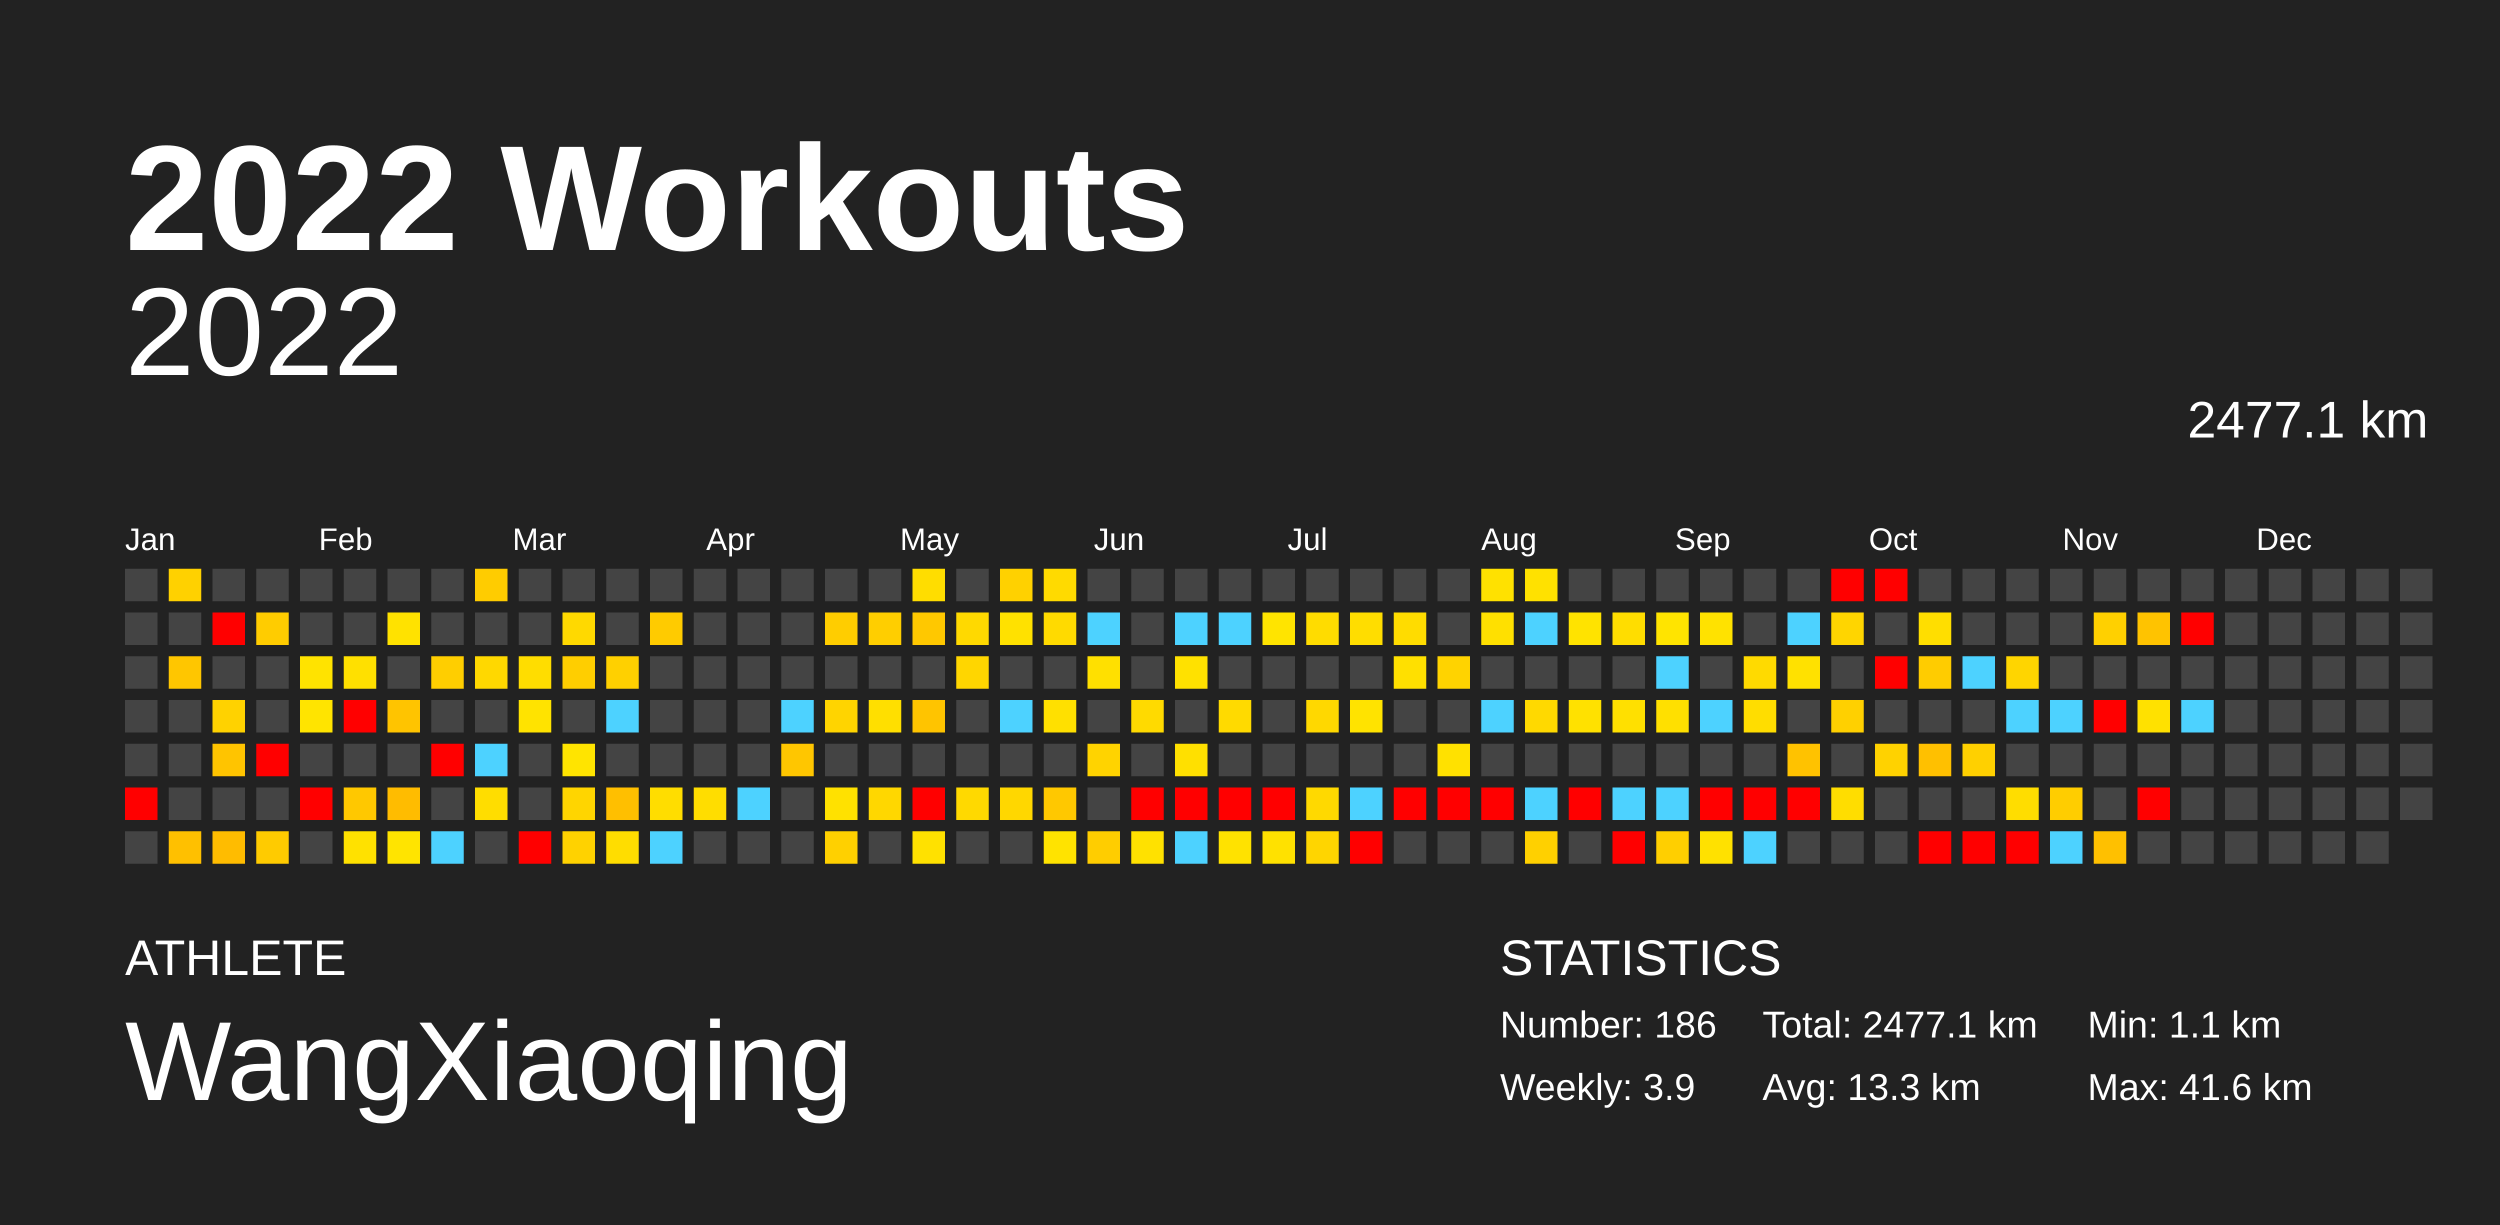
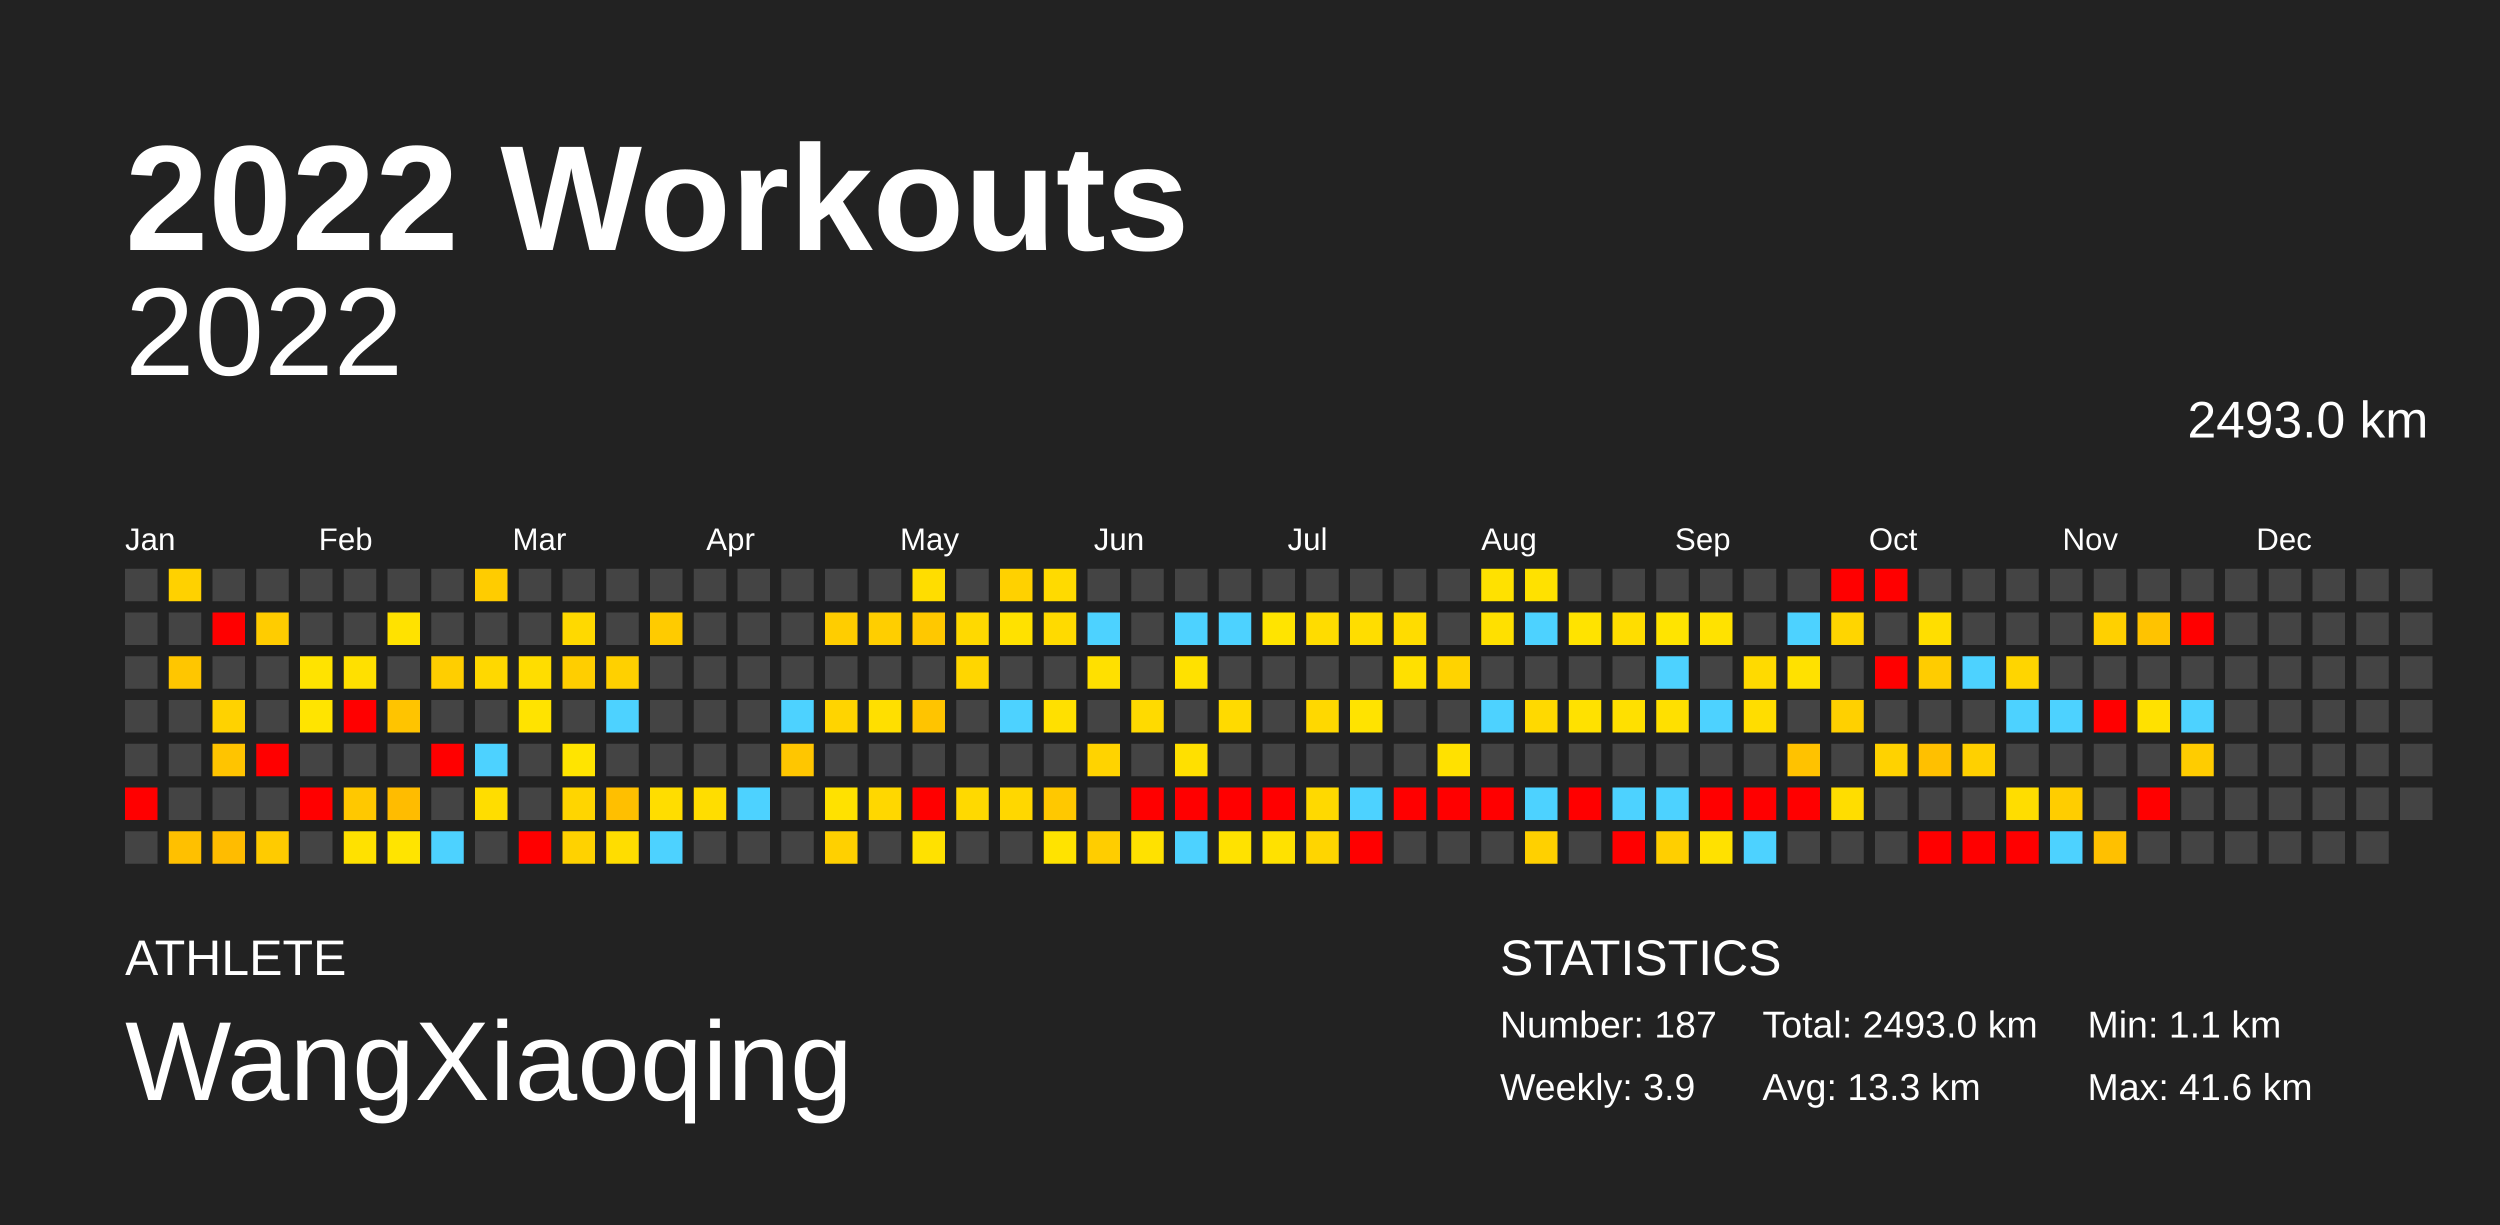
<svg xmlns="http://www.w3.org/2000/svg" baseProfile="full" height="98mm" version="1.1" viewBox="0,0,200,98" width="200mm">
  <defs />
  <rect fill="#222222" height="98" width="200" x="0" y="0" />
  <text fill="#FFFFFF" style="font-size:12px; font-family:Arial; font-weight:bold;" x="10" y="20">2022 Workouts</text>
  <text fill="#FFFFFF" style="font-size:4px; font-family:Arial" x="10" y="78">ATHLETE</text>
  <text fill="#FFFFFF" style="font-size:9px; font-family:Arial" x="10" y="88">WangXiaoqing</text>
  <text fill="#FFFFFF" style="font-size:4px; font-family:Arial" x="120" y="78">STATISTICS</text>
-   <text fill="#FFFFFF" style="font-size:3px; font-family:Arial" x="120" y="83">Number: 186</text>
+   <text fill="#FFFFFF" style="font-size:3px; font-family:Arial" x="120" y="83">Number: 187</text>
  <text fill="#FFFFFF" style="font-size:3px; font-family:Arial" x="120" y="88">Weekly: 3.9</text>
-   <text fill="#FFFFFF" style="font-size:3px; font-family:Arial" x="141" y="83">Total: 2477.1 km</text>
+   <text fill="#FFFFFF" style="font-size:3px; font-family:Arial" x="141" y="83">Total: 2493.0 km</text>
  <text fill="#FFFFFF" style="font-size:3px; font-family:Arial" x="141" y="88">Avg: 13.3 km</text>
  <text fill="#FFFFFF" style="font-size:3px; font-family:Arial" x="167" y="83">Min: 1.1 km</text>
  <text fill="#FFFFFF" style="font-size:3px; font-family:Arial" x="167" y="88">Max: 41.6 km</text>
  <text alignment-baseline="hanging" fill="#FFFFFF" style="font-size:10.0px; font-family:Arial;" x="10" y="30">2022</text>
-   <text alignment-baseline="hanging" fill="#FFFFFF" style="font-size:4.125px; font-family:Arial;" x="175" y="35">2477.1 km</text>
+   <text alignment-baseline="hanging" fill="#FFFFFF" style="font-size:4.125px; font-family:Arial;" x="175" y="35">2493.0 km</text>
  <text fill="#FFFFFF" style="font-size:2.5px; font-family:Arial" x="10.0" y="44">Jan</text>
  <text fill="#FFFFFF" style="font-size:2.5px; font-family:Arial" x="25.5" y="44">Feb</text>
  <text fill="#FFFFFF" style="font-size:2.5px; font-family:Arial" x="41.0" y="44">Mar</text>
  <text fill="#FFFFFF" style="font-size:2.5px; font-family:Arial" x="56.5" y="44">Apr</text>
  <text fill="#FFFFFF" style="font-size:2.5px; font-family:Arial" x="72.0" y="44">May</text>
  <text fill="#FFFFFF" style="font-size:2.5px; font-family:Arial" x="87.5" y="44">Jun</text>
  <text fill="#FFFFFF" style="font-size:2.5px; font-family:Arial" x="103.0" y="44">Jul</text>
  <text fill="#FFFFFF" style="font-size:2.5px; font-family:Arial" x="118.5" y="44">Aug</text>
  <text fill="#FFFFFF" style="font-size:2.5px; font-family:Arial" x="134.0" y="44">Sep</text>
  <text fill="#FFFFFF" style="font-size:2.5px; font-family:Arial" x="149.5" y="44">Oct</text>
  <text fill="#FFFFFF" style="font-size:2.5px; font-family:Arial" x="165.0" y="44">Nov</text>
  <text fill="#FFFFFF" style="font-size:2.5px; font-family:Arial" x="180.5" y="44">Dec</text>
  <rect fill="#444444" height="2.6" width="2.6" x="10.0" y="45.5" />
  <rect fill="#444444" height="2.6" width="2.6" x="10.0" y="49.0" />
  <rect fill="#444444" height="2.6" width="2.6" x="10.0" y="52.5" />
  <rect fill="#444444" height="2.6" width="2.6" x="10.0" y="56.0" />
  <rect fill="#444444" height="2.6" width="2.6" x="10.0" y="59.5" />
  <rect fill="red" height="2.6" width="2.6" x="10.0" y="63.0" />
  <rect fill="#444444" height="2.6" width="2.6" x="10.0" y="66.5" />
  <rect fill="#ffd100" height="2.6" width="2.6" x="13.5" y="45.5" />
  <rect fill="#444444" height="2.6" width="2.6" x="13.5" y="49.0" />
  <rect fill="#ffc600" height="2.6" width="2.6" x="13.5" y="52.5" />
  <rect fill="#444444" height="2.6" width="2.6" x="13.5" y="56.0" />
  <rect fill="#444444" height="2.6" width="2.6" x="13.5" y="59.5" />
  <rect fill="#444444" height="2.6" width="2.6" x="13.5" y="63.0" />
  <rect fill="#ffc000" height="2.6" width="2.6" x="13.5" y="66.5" />
  <rect fill="#444444" height="2.6" width="2.6" x="17.0" y="45.5" />
  <rect fill="red" height="2.6" width="2.6" x="17.0" y="49.0" />
  <rect fill="#444444" height="2.6" width="2.6" x="17.0" y="52.5" />
  <rect fill="#ffd200" height="2.6" width="2.6" x="17.0" y="56.0" />
  <rect fill="#ffc400" height="2.6" width="2.6" x="17.0" y="59.5" />
  <rect fill="#444444" height="2.6" width="2.6" x="17.0" y="63.0" />
  <rect fill="#ffbc00" height="2.6" width="2.6" x="17.0" y="66.5" />
  <rect fill="#444444" height="2.6" width="2.6" x="20.5" y="45.5" />
  <rect fill="#ffcc00" height="2.6" width="2.6" x="20.5" y="49.0" />
  <rect fill="#444444" height="2.6" width="2.6" x="20.5" y="52.5" />
  <rect fill="#444444" height="2.6" width="2.6" x="20.5" y="56.0" />
  <rect fill="red" height="2.6" width="2.6" x="20.5" y="59.5" />
  <rect fill="#444444" height="2.6" width="2.6" x="20.5" y="63.0" />
  <rect fill="#ffcb00" height="2.6" width="2.6" x="20.5" y="66.5" />
  <rect fill="#444444" height="2.6" width="2.6" x="24.0" y="45.5" />
  <rect fill="#444444" height="2.6" width="2.6" x="24.0" y="49.0" />
  <rect fill="#ffe300" height="2.6" width="2.6" x="24.0" y="52.5" />
  <rect fill="#ffe400" height="2.6" width="2.6" x="24.0" y="56.0" />
  <rect fill="#444444" height="2.6" width="2.6" x="24.0" y="59.5" />
  <rect fill="red" height="2.6" width="2.6" x="24.0" y="63.0" />
  <rect fill="#444444" height="2.6" width="2.6" x="24.0" y="66.5" />
  <rect fill="#444444" height="2.6" width="2.6" x="27.5" y="45.5" />
  <rect fill="#444444" height="2.6" width="2.6" x="27.5" y="49.0" />
  <rect fill="#ffe000" height="2.6" width="2.6" x="27.5" y="52.5" />
  <rect fill="red" height="2.6" width="2.6" x="27.5" y="56.0" />
  <rect fill="#444444" height="2.6" width="2.6" x="27.5" y="59.5" />
  <rect fill="#ffc800" height="2.6" width="2.6" x="27.5" y="63.0" />
  <rect fill="#ffe100" height="2.6" width="2.6" x="27.5" y="66.5" />
  <rect fill="#444444" height="2.6" width="2.6" x="31.0" y="45.5" />
  <rect fill="#ffe200" height="2.6" width="2.6" x="31.0" y="49.0" />
  <rect fill="#444444" height="2.6" width="2.6" x="31.0" y="52.5" />
  <rect fill="#ffc400" height="2.6" width="2.6" x="31.0" y="56.0" />
  <rect fill="#444444" height="2.6" width="2.6" x="31.0" y="59.5" />
  <rect fill="#ffbc00" height="2.6" width="2.6" x="31.0" y="63.0" />
  <rect fill="#ffe400" height="2.6" width="2.6" x="31.0" y="66.5" />
  <rect fill="#444444" height="2.6" width="2.6" x="34.5" y="45.5" />
  <rect fill="#444444" height="2.6" width="2.6" x="34.5" y="49.0" />
  <rect fill="#ffce00" height="2.6" width="2.6" x="34.5" y="52.5" />
  <rect fill="#444444" height="2.6" width="2.6" x="34.5" y="56.0" />
  <rect fill="red" height="2.6" width="2.6" x="34.5" y="59.5" />
  <rect fill="#444444" height="2.6" width="2.6" x="34.5" y="63.0" />
  <rect fill="#4dd2ff" height="2.6" width="2.6" x="34.5" y="66.5" />
  <rect fill="#ffcc00" height="2.6" width="2.6" x="38.0" y="45.5" />
  <rect fill="#444444" height="2.6" width="2.6" x="38.0" y="49.0" />
  <rect fill="#ffd800" height="2.6" width="2.6" x="38.0" y="52.5" />
  <rect fill="#444444" height="2.6" width="2.6" x="38.0" y="56.0" />
  <rect fill="#4dd2ff" height="2.6" width="2.6" x="38.0" y="59.5" />
  <rect fill="#ffdd00" height="2.6" width="2.6" x="38.0" y="63.0" />
  <rect fill="#444444" height="2.6" width="2.6" x="38.0" y="66.5" />
  <rect fill="#444444" height="2.6" width="2.6" x="41.5" y="45.5" />
  <rect fill="#444444" height="2.6" width="2.6" x="41.5" y="49.0" />
  <rect fill="#ffdd00" height="2.6" width="2.6" x="41.5" y="52.5" />
  <rect fill="#ffe300" height="2.6" width="2.6" x="41.5" y="56.0" />
  <rect fill="#444444" height="2.6" width="2.6" x="41.5" y="59.5" />
  <rect fill="#444444" height="2.6" width="2.6" x="41.5" y="63.0" />
  <rect fill="red" height="2.6" width="2.6" x="41.5" y="66.5" />
  <rect fill="#444444" height="2.6" width="2.6" x="45.0" y="45.5" />
  <rect fill="#ffd900" height="2.6" width="2.6" x="45.0" y="49.0" />
  <rect fill="#ffce00" height="2.6" width="2.6" x="45.0" y="52.5" />
  <rect fill="#444444" height="2.6" width="2.6" x="45.0" y="56.0" />
  <rect fill="#ffe400" height="2.6" width="2.6" x="45.0" y="59.5" />
  <rect fill="#ffd500" height="2.6" width="2.6" x="45.0" y="63.0" />
  <rect fill="#ffd200" height="2.6" width="2.6" x="45.0" y="66.5" />
  <rect fill="#444444" height="2.6" width="2.6" x="48.5" y="45.5" />
  <rect fill="#444444" height="2.6" width="2.6" x="48.5" y="49.0" />
  <rect fill="#ffd000" height="2.6" width="2.6" x="48.5" y="52.5" />
  <rect fill="#4dd2ff" height="2.6" width="2.6" x="48.5" y="56.0" />
  <rect fill="#444444" height="2.6" width="2.6" x="48.5" y="59.5" />
  <rect fill="#ffbf00" height="2.6" width="2.6" x="48.5" y="63.0" />
  <rect fill="#ffdd00" height="2.6" width="2.6" x="48.5" y="66.5" />
  <rect fill="#444444" height="2.6" width="2.6" x="52.0" y="45.5" />
  <rect fill="#ffcb00" height="2.6" width="2.6" x="52.0" y="49.0" />
  <rect fill="#444444" height="2.6" width="2.6" x="52.0" y="52.5" />
  <rect fill="#444444" height="2.6" width="2.6" x="52.0" y="56.0" />
  <rect fill="#444444" height="2.6" width="2.6" x="52.0" y="59.5" />
  <rect fill="#ffdd00" height="2.6" width="2.6" x="52.0" y="63.0" />
  <rect fill="#4dd2ff" height="2.6" width="2.6" x="52.0" y="66.5" />
  <rect fill="#444444" height="2.6" width="2.6" x="55.5" y="45.5" />
  <rect fill="#444444" height="2.6" width="2.6" x="55.5" y="49.0" />
  <rect fill="#444444" height="2.6" width="2.6" x="55.5" y="52.5" />
  <rect fill="#444444" height="2.6" width="2.6" x="55.5" y="56.0" />
  <rect fill="#444444" height="2.6" width="2.6" x="55.5" y="59.5" />
  <rect fill="#ffdd00" height="2.6" width="2.6" x="55.5" y="63.0" />
  <rect fill="#444444" height="2.6" width="2.6" x="55.5" y="66.5" />
  <rect fill="#444444" height="2.6" width="2.6" x="59.0" y="45.5" />
  <rect fill="#444444" height="2.6" width="2.6" x="59.0" y="49.0" />
  <rect fill="#444444" height="2.6" width="2.6" x="59.0" y="52.5" />
  <rect fill="#444444" height="2.6" width="2.6" x="59.0" y="56.0" />
  <rect fill="#444444" height="2.6" width="2.6" x="59.0" y="59.5" />
  <rect fill="#4dd2ff" height="2.6" width="2.6" x="59.0" y="63.0" />
  <rect fill="#444444" height="2.6" width="2.6" x="59.0" y="66.5" />
  <rect fill="#444444" height="2.6" width="2.6" x="62.5" y="45.5" />
  <rect fill="#444444" height="2.6" width="2.6" x="62.5" y="49.0" />
  <rect fill="#444444" height="2.6" width="2.6" x="62.5" y="52.5" />
  <rect fill="#4dd2ff" height="2.6" width="2.6" x="62.5" y="56.0" />
  <rect fill="#ffc600" height="2.6" width="2.6" x="62.5" y="59.5" />
  <rect fill="#444444" height="2.6" width="2.6" x="62.5" y="63.0" />
  <rect fill="#444444" height="2.6" width="2.6" x="62.5" y="66.5" />
  <rect fill="#444444" height="2.6" width="2.6" x="66.0" y="45.5" />
  <rect fill="#ffcd00" height="2.6" width="2.6" x="66.0" y="49.0" />
  <rect fill="#444444" height="2.6" width="2.6" x="66.0" y="52.5" />
  <rect fill="#ffd400" height="2.6" width="2.6" x="66.0" y="56.0" />
  <rect fill="#444444" height="2.6" width="2.6" x="66.0" y="59.5" />
  <rect fill="#ffe100" height="2.6" width="2.6" x="66.0" y="63.0" />
  <rect fill="#ffd000" height="2.6" width="2.6" x="66.0" y="66.5" />
  <rect fill="#444444" height="2.6" width="2.6" x="69.5" y="45.5" />
  <rect fill="#ffce00" height="2.6" width="2.6" x="69.5" y="49.0" />
  <rect fill="#444444" height="2.6" width="2.6" x="69.5" y="52.5" />
  <rect fill="#ffdf00" height="2.6" width="2.6" x="69.5" y="56.0" />
  <rect fill="#444444" height="2.6" width="2.6" x="69.5" y="59.5" />
  <rect fill="#ffd700" height="2.6" width="2.6" x="69.5" y="63.0" />
  <rect fill="#444444" height="2.6" width="2.6" x="69.5" y="66.5" />
  <rect fill="#ffdd00" height="2.6" width="2.6" x="73.0" y="45.5" />
  <rect fill="#ffc800" height="2.6" width="2.6" x="73.0" y="49.0" />
  <rect fill="#444444" height="2.6" width="2.6" x="73.0" y="52.5" />
  <rect fill="#ffc400" height="2.6" width="2.6" x="73.0" y="56.0" />
  <rect fill="#444444" height="2.6" width="2.6" x="73.0" y="59.5" />
  <rect fill="red" height="2.6" width="2.6" x="73.0" y="63.0" />
  <rect fill="#ffe100" height="2.6" width="2.6" x="73.0" y="66.5" />
  <rect fill="#444444" height="2.6" width="2.6" x="76.5" y="45.5" />
  <rect fill="#ffd900" height="2.6" width="2.6" x="76.5" y="49.0" />
  <rect fill="#ffd600" height="2.6" width="2.6" x="76.5" y="52.5" />
  <rect fill="#444444" height="2.6" width="2.6" x="76.5" y="56.0" />
  <rect fill="#444444" height="2.6" width="2.6" x="76.5" y="59.5" />
  <rect fill="#ffd900" height="2.6" width="2.6" x="76.5" y="63.0" />
  <rect fill="#444444" height="2.6" width="2.6" x="76.5" y="66.5" />
  <rect fill="#ffd100" height="2.6" width="2.6" x="80.0" y="45.5" />
  <rect fill="#ffe100" height="2.6" width="2.6" x="80.0" y="49.0" />
  <rect fill="#444444" height="2.6" width="2.6" x="80.0" y="52.5" />
  <rect fill="#4dd2ff" height="2.6" width="2.6" x="80.0" y="56.0" />
  <rect fill="#444444" height="2.6" width="2.6" x="80.0" y="59.5" />
  <rect fill="#ffd700" height="2.6" width="2.6" x="80.0" y="63.0" />
  <rect fill="#444444" height="2.6" width="2.6" x="80.0" y="66.5" />
  <rect fill="#ffda00" height="2.6" width="2.6" x="83.5" y="45.5" />
  <rect fill="#ffda00" height="2.6" width="2.6" x="83.5" y="49.0" />
  <rect fill="#444444" height="2.6" width="2.6" x="83.5" y="52.5" />
  <rect fill="#ffe000" height="2.6" width="2.6" x="83.5" y="56.0" />
  <rect fill="#444444" height="2.6" width="2.6" x="83.5" y="59.5" />
  <rect fill="#ffc800" height="2.6" width="2.6" x="83.5" y="63.0" />
  <rect fill="#ffe300" height="2.6" width="2.6" x="83.5" y="66.5" />
  <rect fill="#444444" height="2.6" width="2.6" x="87.0" y="45.5" />
  <rect fill="#4dd2ff" height="2.6" width="2.6" x="87.0" y="49.0" />
  <rect fill="#ffe000" height="2.6" width="2.6" x="87.0" y="52.5" />
  <rect fill="#444444" height="2.6" width="2.6" x="87.0" y="56.0" />
  <rect fill="#ffd300" height="2.6" width="2.6" x="87.0" y="59.5" />
  <rect fill="#444444" height="2.6" width="2.6" x="87.0" y="63.0" />
  <rect fill="#ffcd00" height="2.6" width="2.6" x="87.0" y="66.5" />
  <rect fill="#444444" height="2.6" width="2.6" x="90.5" y="45.5" />
  <rect fill="#444444" height="2.6" width="2.6" x="90.5" y="49.0" />
  <rect fill="#444444" height="2.6" width="2.6" x="90.5" y="52.5" />
  <rect fill="#ffda00" height="2.6" width="2.6" x="90.5" y="56.0" />
  <rect fill="#444444" height="2.6" width="2.6" x="90.5" y="59.5" />
  <rect fill="red" height="2.6" width="2.6" x="90.5" y="63.0" />
  <rect fill="#ffe100" height="2.6" width="2.6" x="90.5" y="66.5" />
  <rect fill="#444444" height="2.6" width="2.6" x="94.0" y="45.5" />
  <rect fill="#4dd2ff" height="2.6" width="2.6" x="94.0" y="49.0" />
  <rect fill="#ffe100" height="2.6" width="2.6" x="94.0" y="52.5" />
  <rect fill="#444444" height="2.6" width="2.6" x="94.0" y="56.0" />
  <rect fill="#ffe000" height="2.6" width="2.6" x="94.0" y="59.5" />
  <rect fill="red" height="2.6" width="2.6" x="94.0" y="63.0" />
  <rect fill="#4dd2ff" height="2.6" width="2.6" x="94.0" y="66.5" />
  <rect fill="#444444" height="2.6" width="2.6" x="97.5" y="45.5" />
  <rect fill="#4dd2ff" height="2.6" width="2.6" x="97.5" y="49.0" />
  <rect fill="#444444" height="2.6" width="2.6" x="97.5" y="52.5" />
  <rect fill="#ffda00" height="2.6" width="2.6" x="97.5" y="56.0" />
  <rect fill="#444444" height="2.6" width="2.6" x="97.5" y="59.5" />
  <rect fill="red" height="2.6" width="2.6" x="97.5" y="63.0" />
  <rect fill="#ffe200" height="2.6" width="2.6" x="97.5" y="66.5" />
  <rect fill="#444444" height="2.6" width="2.6" x="101.0" y="45.5" />
  <rect fill="#ffe400" height="2.6" width="2.6" x="101.0" y="49.0" />
  <rect fill="#444444" height="2.6" width="2.6" x="101.0" y="52.5" />
  <rect fill="#444444" height="2.6" width="2.6" x="101.0" y="56.0" />
  <rect fill="#444444" height="2.6" width="2.6" x="101.0" y="59.5" />
  <rect fill="red" height="2.6" width="2.6" x="101.0" y="63.0" />
  <rect fill="#ffe100" height="2.6" width="2.6" x="101.0" y="66.5" />
  <rect fill="#444444" height="2.6" width="2.6" x="104.5" y="45.5" />
  <rect fill="#ffdc00" height="2.6" width="2.6" x="104.5" y="49.0" />
  <rect fill="#444444" height="2.6" width="2.6" x="104.5" y="52.5" />
  <rect fill="#ffd800" height="2.6" width="2.6" x="104.5" y="56.0" />
  <rect fill="#444444" height="2.6" width="2.6" x="104.5" y="59.5" />
  <rect fill="#ffd900" height="2.6" width="2.6" x="104.5" y="63.0" />
  <rect fill="#ffd500" height="2.6" width="2.6" x="104.5" y="66.5" />
  <rect fill="#444444" height="2.6" width="2.6" x="108.0" y="45.5" />
  <rect fill="#ffdd00" height="2.6" width="2.6" x="108.0" y="49.0" />
  <rect fill="#444444" height="2.6" width="2.6" x="108.0" y="52.5" />
  <rect fill="#ffe300" height="2.6" width="2.6" x="108.0" y="56.0" />
  <rect fill="#444444" height="2.6" width="2.6" x="108.0" y="59.5" />
  <rect fill="#4dd2ff" height="2.6" width="2.6" x="108.0" y="63.0" />
  <rect fill="red" height="2.6" width="2.6" x="108.0" y="66.5" />
  <rect fill="#444444" height="2.6" width="2.6" x="111.5" y="45.5" />
  <rect fill="#ffdc00" height="2.6" width="2.6" x="111.5" y="49.0" />
  <rect fill="#ffe000" height="2.6" width="2.6" x="111.5" y="52.5" />
  <rect fill="#444444" height="2.6" width="2.6" x="111.5" y="56.0" />
  <rect fill="#444444" height="2.6" width="2.6" x="111.5" y="59.5" />
  <rect fill="red" height="2.6" width="2.6" x="111.5" y="63.0" />
  <rect fill="#444444" height="2.6" width="2.6" x="111.5" y="66.5" />
  <rect fill="#444444" height="2.6" width="2.6" x="115.0" y="45.5" />
  <rect fill="#444444" height="2.6" width="2.6" x="115.0" y="49.0" />
  <rect fill="#ffd300" height="2.6" width="2.6" x="115.0" y="52.5" />
  <rect fill="#444444" height="2.6" width="2.6" x="115.0" y="56.0" />
  <rect fill="#ffe100" height="2.6" width="2.6" x="115.0" y="59.5" />
  <rect fill="red" height="2.6" width="2.6" x="115.0" y="63.0" />
  <rect fill="#444444" height="2.6" width="2.6" x="115.0" y="66.5" />
  <rect fill="#ffe100" height="2.6" width="2.6" x="118.5" y="45.5" />
  <rect fill="#ffe000" height="2.6" width="2.6" x="118.5" y="49.0" />
  <rect fill="#444444" height="2.6" width="2.6" x="118.5" y="52.5" />
  <rect fill="#4dd2ff" height="2.6" width="2.6" x="118.5" y="56.0" />
  <rect fill="#444444" height="2.6" width="2.6" x="118.5" y="59.5" />
  <rect fill="red" height="2.6" width="2.6" x="118.5" y="63.0" />
  <rect fill="#444444" height="2.6" width="2.6" x="118.5" y="66.5" />
  <rect fill="#ffe100" height="2.6" width="2.6" x="122.0" y="45.5" />
  <rect fill="#4dd2ff" height="2.6" width="2.6" x="122.0" y="49.0" />
  <rect fill="#444444" height="2.6" width="2.6" x="122.0" y="52.5" />
  <rect fill="#ffd900" height="2.6" width="2.6" x="122.0" y="56.0" />
  <rect fill="#444444" height="2.6" width="2.6" x="122.0" y="59.5" />
  <rect fill="#4dd2ff" height="2.6" width="2.6" x="122.0" y="63.0" />
  <rect fill="#ffd000" height="2.6" width="2.6" x="122.0" y="66.5" />
  <rect fill="#444444" height="2.6" width="2.6" x="125.5" y="45.5" />
  <rect fill="#ffe300" height="2.6" width="2.6" x="125.5" y="49.0" />
  <rect fill="#444444" height="2.6" width="2.6" x="125.5" y="52.5" />
  <rect fill="#ffe100" height="2.6" width="2.6" x="125.5" y="56.0" />
  <rect fill="#444444" height="2.6" width="2.6" x="125.5" y="59.5" />
  <rect fill="red" height="2.6" width="2.6" x="125.5" y="63.0" />
  <rect fill="#444444" height="2.6" width="2.6" x="125.5" y="66.5" />
  <rect fill="#444444" height="2.6" width="2.6" x="129.0" y="45.5" />
  <rect fill="#ffdd00" height="2.6" width="2.6" x="129.0" y="49.0" />
  <rect fill="#444444" height="2.6" width="2.6" x="129.0" y="52.5" />
  <rect fill="#ffe000" height="2.6" width="2.6" x="129.0" y="56.0" />
  <rect fill="#444444" height="2.6" width="2.6" x="129.0" y="59.5" />
  <rect fill="#4dd2ff" height="2.6" width="2.6" x="129.0" y="63.0" />
  <rect fill="red" height="2.6" width="2.6" x="129.0" y="66.5" />
  <rect fill="#444444" height="2.6" width="2.6" x="132.5" y="45.5" />
  <rect fill="#ffe400" height="2.6" width="2.6" x="132.5" y="49.0" />
  <rect fill="#4dd2ff" height="2.6" width="2.6" x="132.5" y="52.5" />
  <rect fill="#ffe000" height="2.6" width="2.6" x="132.5" y="56.0" />
  <rect fill="#444444" height="2.6" width="2.6" x="132.5" y="59.5" />
  <rect fill="#4dd2ff" height="2.6" width="2.6" x="132.5" y="63.0" />
  <rect fill="#ffcf00" height="2.6" width="2.6" x="132.5" y="66.5" />
  <rect fill="#444444" height="2.6" width="2.6" x="136.0" y="45.5" />
  <rect fill="#ffe200" height="2.6" width="2.6" x="136.0" y="49.0" />
  <rect fill="#444444" height="2.6" width="2.6" x="136.0" y="52.5" />
  <rect fill="#4dd2ff" height="2.6" width="2.6" x="136.0" y="56.0" />
  <rect fill="#444444" height="2.6" width="2.6" x="136.0" y="59.5" />
  <rect fill="red" height="2.6" width="2.6" x="136.0" y="63.0" />
  <rect fill="#ffe100" height="2.6" width="2.6" x="136.0" y="66.5" />
  <rect fill="#444444" height="2.6" width="2.6" x="139.5" y="45.5" />
  <rect fill="#444444" height="2.6" width="2.6" x="139.5" y="49.0" />
  <rect fill="#ffda00" height="2.6" width="2.6" x="139.5" y="52.5" />
  <rect fill="#ffdd00" height="2.6" width="2.6" x="139.5" y="56.0" />
  <rect fill="#444444" height="2.6" width="2.6" x="139.5" y="59.5" />
  <rect fill="red" height="2.6" width="2.6" x="139.5" y="63.0" />
  <rect fill="#4dd2ff" height="2.6" width="2.6" x="139.5" y="66.5" />
  <rect fill="#444444" height="2.6" width="2.6" x="143.0" y="45.5" />
  <rect fill="#4dd2ff" height="2.6" width="2.6" x="143.0" y="49.0" />
  <rect fill="#ffe100" height="2.6" width="2.6" x="143.0" y="52.5" />
  <rect fill="#444444" height="2.6" width="2.6" x="143.0" y="56.0" />
  <rect fill="#ffc200" height="2.6" width="2.6" x="143.0" y="59.5" />
  <rect fill="red" height="2.6" width="2.6" x="143.0" y="63.0" />
  <rect fill="#444444" height="2.6" width="2.6" x="143.0" y="66.5" />
  <rect fill="red" height="2.6" width="2.6" x="146.5" y="45.5" />
  <rect fill="#ffd500" height="2.6" width="2.6" x="146.5" y="49.0" />
  <rect fill="#444444" height="2.6" width="2.6" x="146.5" y="52.5" />
  <rect fill="#ffd000" height="2.6" width="2.6" x="146.5" y="56.0" />
  <rect fill="#444444" height="2.6" width="2.6" x="146.5" y="59.5" />
  <rect fill="#ffdd00" height="2.6" width="2.6" x="146.5" y="63.0" />
  <rect fill="#444444" height="2.6" width="2.6" x="146.5" y="66.5" />
  <rect fill="red" height="2.6" width="2.6" x="150.0" y="45.5" />
  <rect fill="#444444" height="2.6" width="2.6" x="150.0" y="49.0" />
  <rect fill="red" height="2.6" width="2.6" x="150.0" y="52.5" />
  <rect fill="#444444" height="2.6" width="2.6" x="150.0" y="56.0" />
  <rect fill="#ffd200" height="2.6" width="2.6" x="150.0" y="59.5" />
  <rect fill="#444444" height="2.6" width="2.6" x="150.0" y="63.0" />
  <rect fill="#444444" height="2.6" width="2.6" x="150.0" y="66.5" />
  <rect fill="#444444" height="2.6" width="2.6" x="153.5" y="45.5" />
  <rect fill="#ffde00" height="2.6" width="2.6" x="153.5" y="49.0" />
  <rect fill="#ffcc00" height="2.6" width="2.6" x="153.5" y="52.5" />
  <rect fill="#444444" height="2.6" width="2.6" x="153.5" y="56.0" />
  <rect fill="#ffc000" height="2.6" width="2.6" x="153.5" y="59.5" />
  <rect fill="#444444" height="2.6" width="2.6" x="153.5" y="63.0" />
  <rect fill="red" height="2.6" width="2.6" x="153.5" y="66.5" />
  <rect fill="#444444" height="2.6" width="2.6" x="157.0" y="45.5" />
  <rect fill="#444444" height="2.6" width="2.6" x="157.0" y="49.0" />
  <rect fill="#4dd2ff" height="2.6" width="2.6" x="157.0" y="52.5" />
  <rect fill="#444444" height="2.6" width="2.6" x="157.0" y="56.0" />
  <rect fill="#ffd000" height="2.6" width="2.6" x="157.0" y="59.5" />
  <rect fill="#444444" height="2.6" width="2.6" x="157.0" y="63.0" />
  <rect fill="red" height="2.6" width="2.6" x="157.0" y="66.5" />
  <rect fill="#444444" height="2.6" width="2.6" x="160.5" y="45.5" />
  <rect fill="#444444" height="2.6" width="2.6" x="160.5" y="49.0" />
  <rect fill="#ffd500" height="2.6" width="2.6" x="160.5" y="52.5" />
  <rect fill="#4dd2ff" height="2.6" width="2.6" x="160.5" y="56.0" />
  <rect fill="#444444" height="2.6" width="2.6" x="160.5" y="59.5" />
  <rect fill="#ffdd00" height="2.6" width="2.6" x="160.5" y="63.0" />
  <rect fill="red" height="2.6" width="2.6" x="160.5" y="66.5" />
  <rect fill="#444444" height="2.6" width="2.6" x="164.0" y="45.5" />
  <rect fill="#444444" height="2.6" width="2.6" x="164.0" y="49.0" />
  <rect fill="#444444" height="2.6" width="2.6" x="164.0" y="52.5" />
  <rect fill="#4dd2ff" height="2.6" width="2.6" x="164.0" y="56.0" />
  <rect fill="#444444" height="2.6" width="2.6" x="164.0" y="59.5" />
  <rect fill="#ffcd00" height="2.6" width="2.6" x="164.0" y="63.0" />
  <rect fill="#4dd2ff" height="2.6" width="2.6" x="164.0" y="66.5" />
  <rect fill="#444444" height="2.6" width="2.6" x="167.5" y="45.5" />
  <rect fill="#ffd000" height="2.6" width="2.6" x="167.5" y="49.0" />
  <rect fill="#444444" height="2.6" width="2.6" x="167.5" y="52.5" />
  <rect fill="red" height="2.6" width="2.6" x="167.5" y="56.0" />
  <rect fill="#444444" height="2.6" width="2.6" x="167.5" y="59.5" />
  <rect fill="#444444" height="2.6" width="2.6" x="167.5" y="63.0" />
  <rect fill="#ffc000" height="2.6" width="2.6" x="167.5" y="66.5" />
  <rect fill="#444444" height="2.6" width="2.6" x="171.0" y="45.5" />
  <rect fill="#ffc300" height="2.6" width="2.6" x="171.0" y="49.0" />
  <rect fill="#444444" height="2.6" width="2.6" x="171.0" y="52.5" />
  <rect fill="#ffe100" height="2.6" width="2.6" x="171.0" y="56.0" />
  <rect fill="#444444" height="2.6" width="2.6" x="171.0" y="59.5" />
  <rect fill="red" height="2.6" width="2.6" x="171.0" y="63.0" />
  <rect fill="#444444" height="2.6" width="2.6" x="171.0" y="66.5" />
  <rect fill="#444444" height="2.6" width="2.6" x="174.5" y="45.5" />
  <rect fill="red" height="2.6" width="2.6" x="174.5" y="49.0" />
  <rect fill="#444444" height="2.6" width="2.6" x="174.5" y="52.5" />
  <rect fill="#4dd2ff" height="2.6" width="2.6" x="174.5" y="56.0" />
-   <rect fill="#444444" height="2.6" width="2.6" x="174.5" y="59.5" />
+   <rect fill="#ffcc00" height="2.6" width="2.6" x="174.5" y="59.5" />
  <rect fill="#444444" height="2.6" width="2.6" x="174.5" y="63.0" />
  <rect fill="#444444" height="2.6" width="2.6" x="174.5" y="66.5" />
  <rect fill="#444444" height="2.6" width="2.6" x="178.0" y="45.5" />
  <rect fill="#444444" height="2.6" width="2.6" x="178.0" y="49.0" />
  <rect fill="#444444" height="2.6" width="2.6" x="178.0" y="52.5" />
  <rect fill="#444444" height="2.6" width="2.6" x="178.0" y="56.0" />
  <rect fill="#444444" height="2.6" width="2.6" x="178.0" y="59.5" />
  <rect fill="#444444" height="2.6" width="2.6" x="178.0" y="63.0" />
  <rect fill="#444444" height="2.6" width="2.6" x="178.0" y="66.5" />
  <rect fill="#444444" height="2.6" width="2.6" x="181.5" y="45.5" />
  <rect fill="#444444" height="2.6" width="2.6" x="181.5" y="49.0" />
  <rect fill="#444444" height="2.6" width="2.6" x="181.5" y="52.5" />
  <rect fill="#444444" height="2.6" width="2.6" x="181.5" y="56.0" />
  <rect fill="#444444" height="2.6" width="2.6" x="181.5" y="59.5" />
  <rect fill="#444444" height="2.6" width="2.6" x="181.5" y="63.0" />
  <rect fill="#444444" height="2.6" width="2.6" x="181.5" y="66.5" />
  <rect fill="#444444" height="2.6" width="2.6" x="185.0" y="45.5" />
  <rect fill="#444444" height="2.6" width="2.6" x="185.0" y="49.0" />
  <rect fill="#444444" height="2.6" width="2.6" x="185.0" y="52.5" />
  <rect fill="#444444" height="2.6" width="2.6" x="185.0" y="56.0" />
  <rect fill="#444444" height="2.6" width="2.6" x="185.0" y="59.5" />
  <rect fill="#444444" height="2.6" width="2.6" x="185.0" y="63.0" />
  <rect fill="#444444" height="2.6" width="2.6" x="185.0" y="66.5" />
  <rect fill="#444444" height="2.6" width="2.6" x="188.5" y="45.5" />
  <rect fill="#444444" height="2.6" width="2.6" x="188.5" y="49.0" />
  <rect fill="#444444" height="2.6" width="2.6" x="188.5" y="52.5" />
  <rect fill="#444444" height="2.6" width="2.6" x="188.5" y="56.0" />
  <rect fill="#444444" height="2.6" width="2.6" x="188.5" y="59.5" />
  <rect fill="#444444" height="2.6" width="2.6" x="188.5" y="63.0" />
  <rect fill="#444444" height="2.6" width="2.6" x="188.5" y="66.5" />
  <rect fill="#444444" height="2.6" width="2.6" x="192.0" y="45.5" />
  <rect fill="#444444" height="2.6" width="2.6" x="192.0" y="49.0" />
  <rect fill="#444444" height="2.6" width="2.6" x="192.0" y="52.5" />
  <rect fill="#444444" height="2.6" width="2.6" x="192.0" y="56.0" />
  <rect fill="#444444" height="2.6" width="2.6" x="192.0" y="59.5" />
  <rect fill="#444444" height="2.6" width="2.6" x="192.0" y="63.0" />
</svg>
